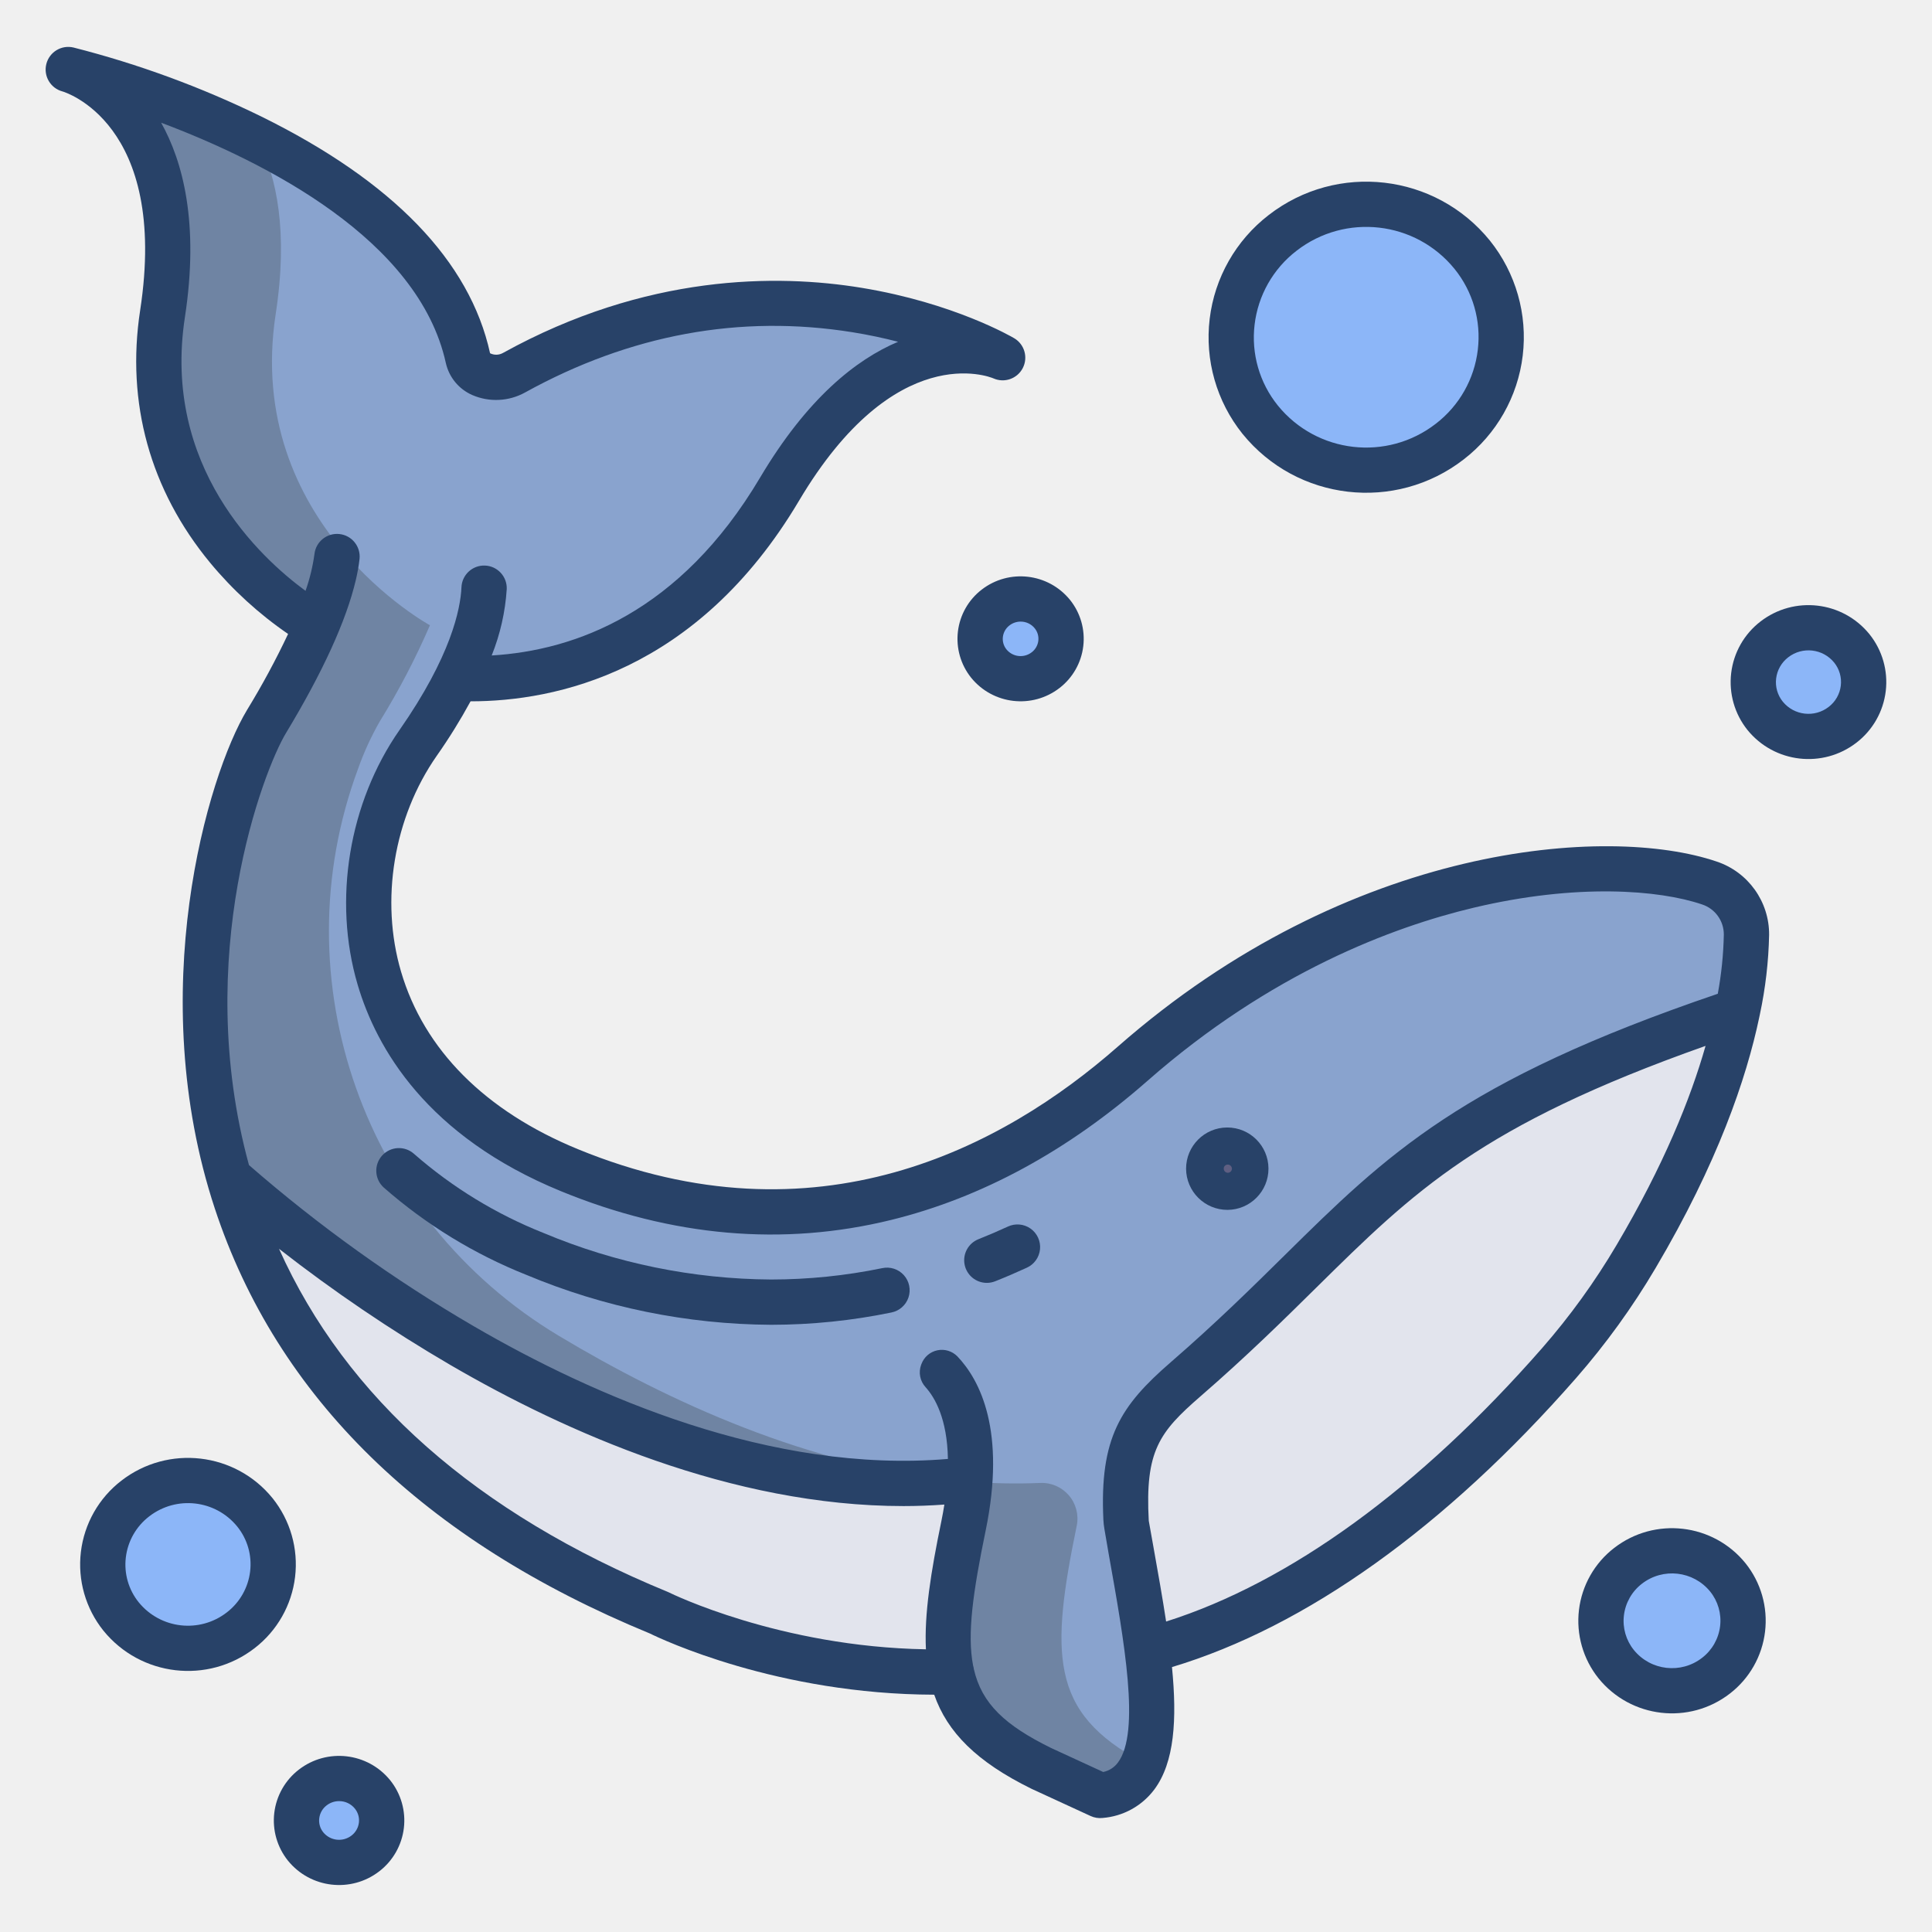
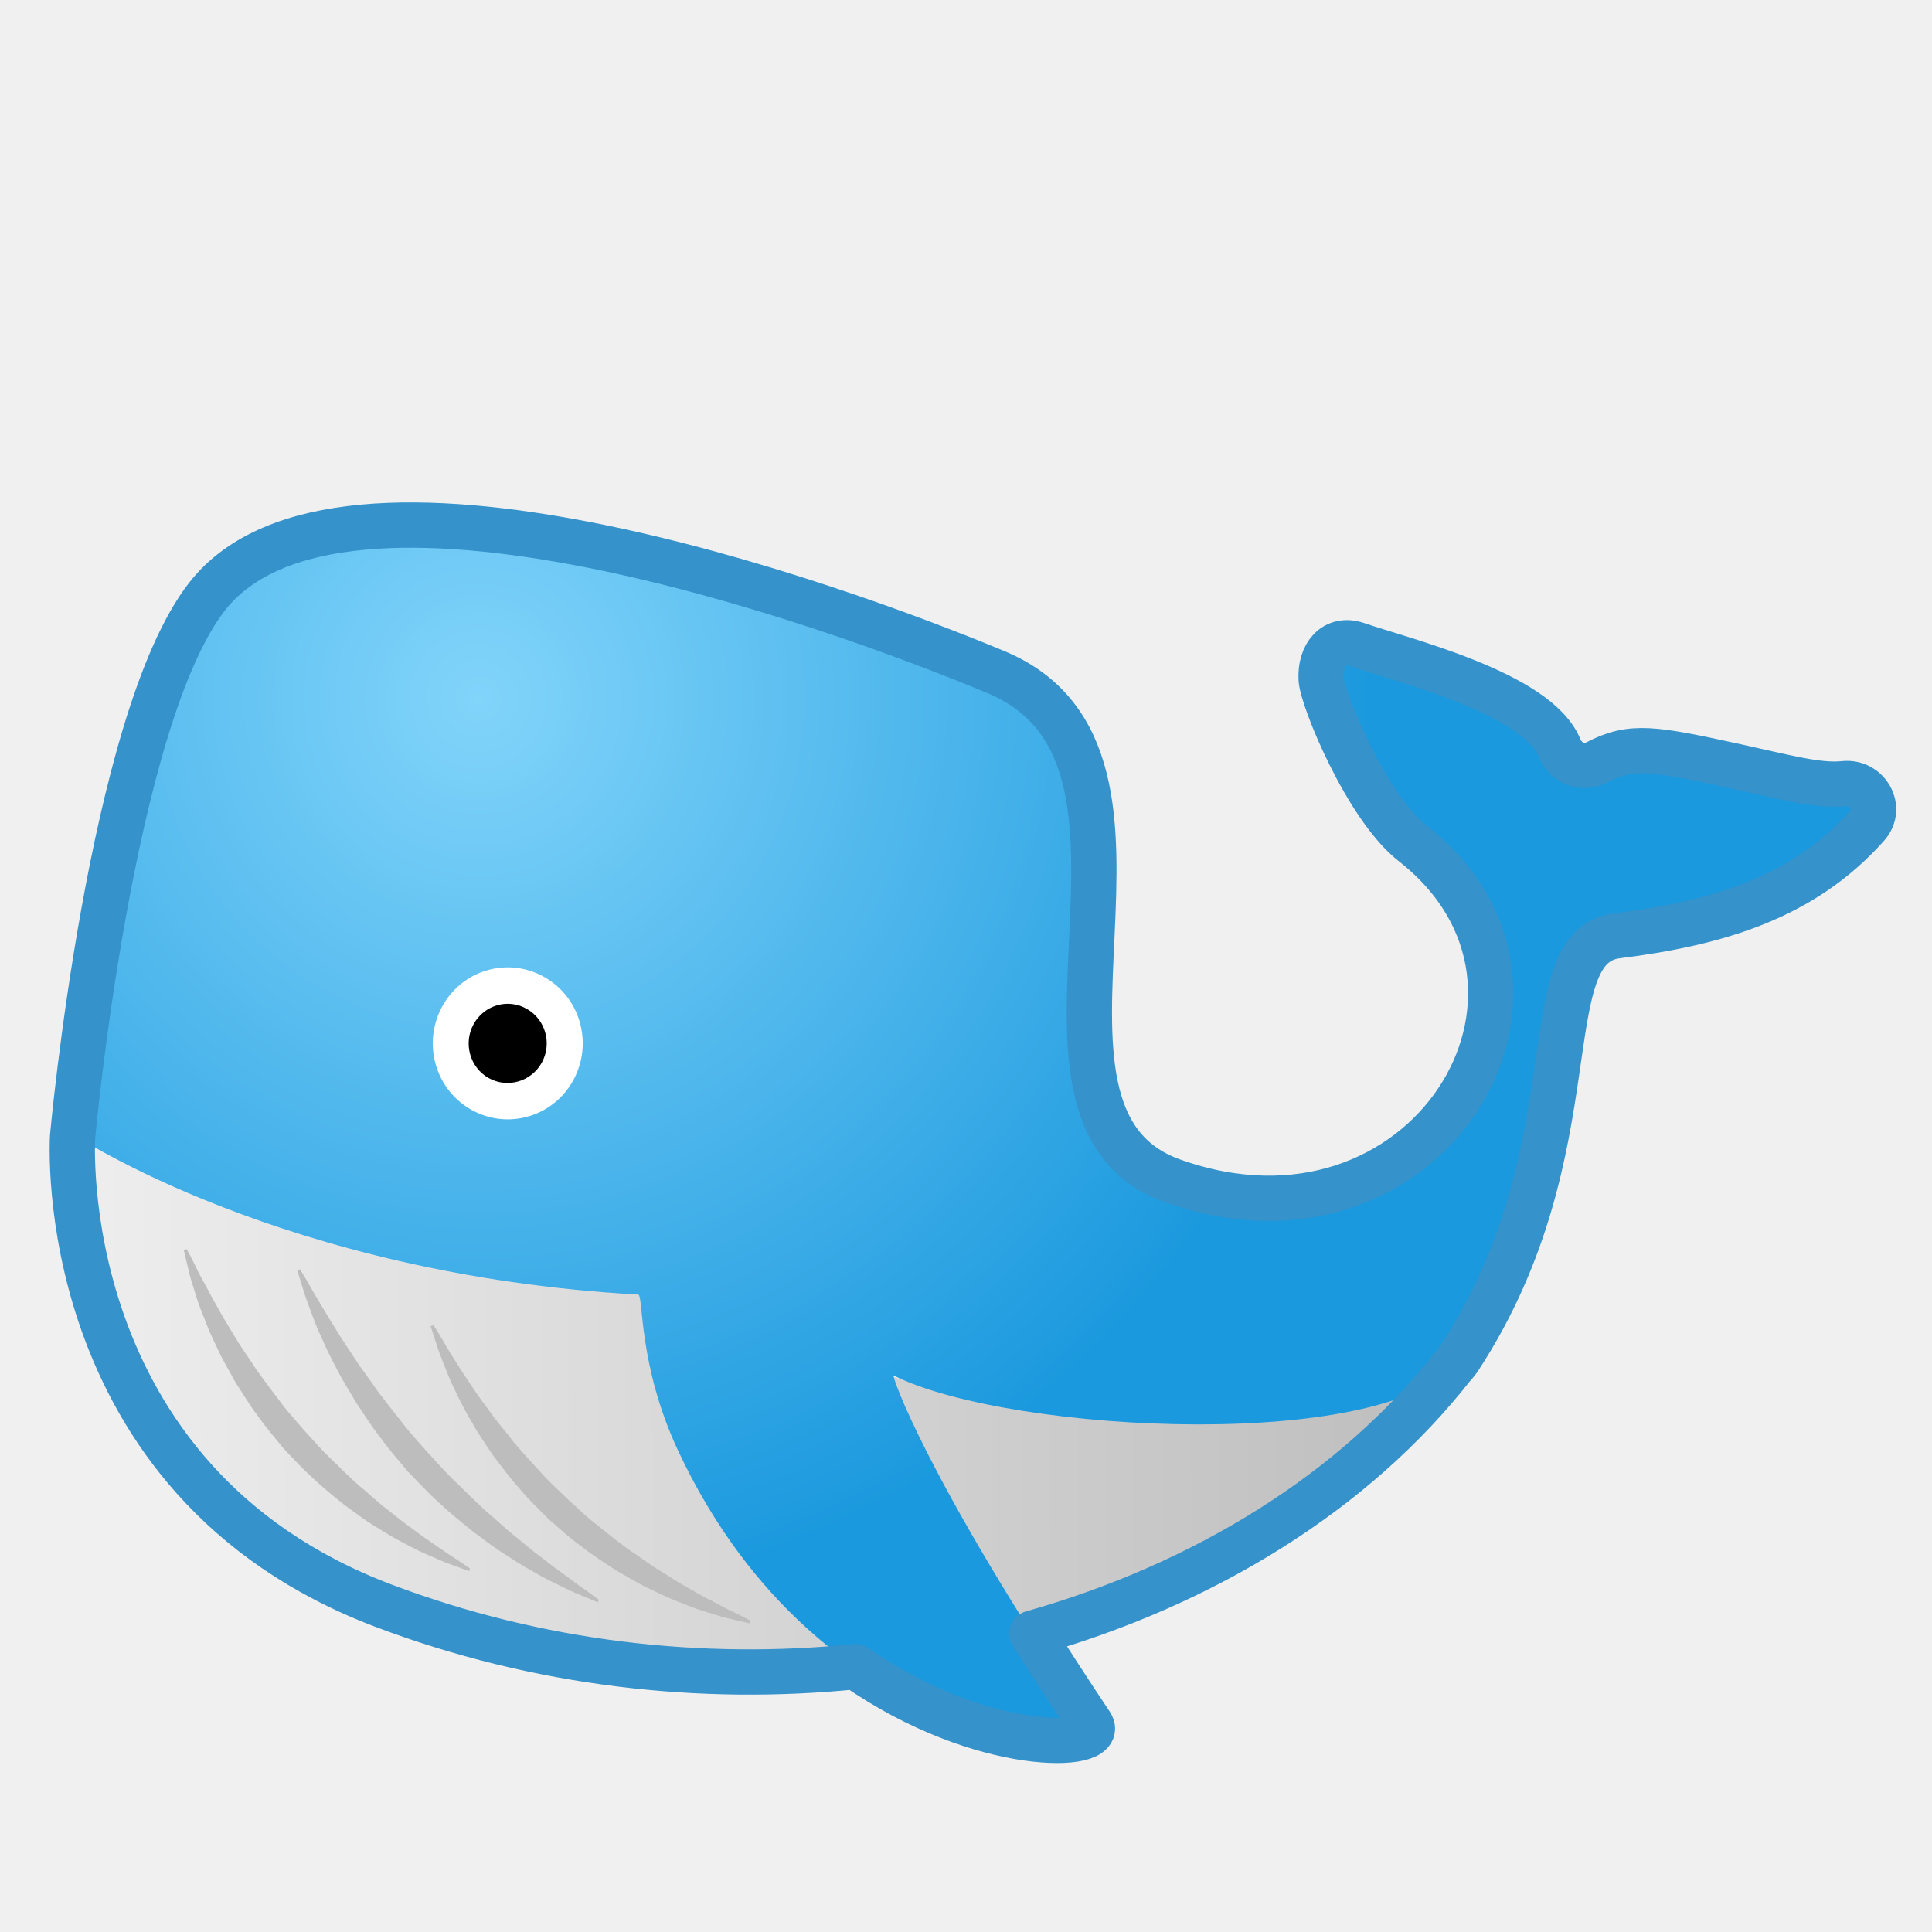
- <svg xmlns="http://www.w3.org/2000/svg" id="Layer_1" height="512" viewBox="0 0 512 512" width="512" data-name="Layer 1">
-   <path d="m460.45 267.93c-91.39 30.51-95.75 53.81-146.24 97.58l-57.16 26.55c-97.28 12-196.37-80.02-196.37-80.02 12.06 42.48 43.7 86.49 114 115.37 0 0 33.21 16.72 77.45 15.66h.01l51.92-5.67c36.33-9.43 74.43-36.58 109.09-76.13a189.049 189.049 0 0 0 20.42-28.25c16.22-27.44 23.63-49.34 26.89-65.09z" fill="#e2e4ed" />
-   <path d="m490.75 171.83a14.263 14.263 0 0 1 -2.43 20.23 14.765 14.765 0 0 1 -20.54-2.36 14.265 14.265 0 0 1 2.43-20.24 14.758 14.758 0 0 1 20.54 2.37z" fill="#8cb6f8" />
-   <path d="m257.05 392.06c-97.28 12-196.37-80.02-196.37-80.02-15.47-54.46 1.24-106.42 9.94-120.82a198.733 198.733 0 0 0 13.32-25.52s-49.41-26.87-40.87-82.54c8.21-53.48-22.4-63.94-24.81-64.68 4.21 1.01 94.06 23.24 105.75 76.43 1.1 5 7.68 6.36 12.21 3.86 69.28-38.29 127.62-5.06 129.47-3.98-1.32-.57-30.93-12.63-59.12 34.87-23.85 40.18-57.46 51.25-85.48 50.13a135.226 135.226 0 0 1 -10.29 17.09c-22.06 31.62-21.05 88.14 40.1 113.23s112.68 3.92 149.23-28.19c60.19-52.87 126.09-57.02 152.85-47.93a14.359 14.359 0 0 1 9.85 13.71 105.4 105.4 0 0 1 -2.37 20.23h-.01c-91.39 30.51-95.75 53.81-146.24 97.58-12.01 10.42-16.94 17.1-15.75 38.14a7.192 7.192 0 0 0 .14.76c2.06 11.7 4.19 22.98 5.46 32.99 2.71 21.29 1.52 36.84-12.52 38.42l-15.57-7.17c-14.56-7.15-21.59-14.63-23.83-25.58-1.97-9.54-.3-21.73 3.19-38.66a88.074 88.074 0 0 0 1.72-12.35z" fill="#89a3ce" />
-   <path d="m457.89 418.02a18.373 18.373 0 0 1 -3.13 26.06 19.031 19.031 0 0 1 -26.45-3.05 18.372 18.372 0 0 1 3.13-26.06 19.022 19.022 0 0 1 26.45 3.05z" fill="#8cb6f8" />
-   <path d="m390.15 67.51a34.9 34.9 0 0 1 -5.94 49.5 36.135 36.135 0 0 1 -50.25-5.79 34.9 34.9 0 0 1 5.95-49.5 36.123 36.123 0 0 1 50.24 5.79z" fill="#8cb6f8" />
-   <path d="m278.89 162.74a10.473 10.473 0 0 1 -1.78 14.85 10.837 10.837 0 0 1 -15.07-1.74 10.475 10.475 0 0 1 1.79-14.85 10.824 10.824 0 0 1 15.06 1.74z" fill="#8cb6f8" />
-   <path d="m98.72 475.54a11.02 11.02 0 0 1 -1.87 15.63 11.4 11.4 0 0 1 -15.86-1.83 11.009 11.009 0 0 1 1.88-15.62 11.392 11.392 0 0 1 15.85 1.82z" fill="#8cb6f8" />
-   <path d="m67.55 400.79a22.039 22.039 0 0 1 -3.75 31.25 22.808 22.808 0 0 1 -31.72-3.66 22.019 22.019 0 0 1 3.76-31.24 22.8 22.8 0 0 1 31.71 3.65z" fill="#8cb6f8" />
-   <path d="m325.31 304.8a4.916 4.916 0 1 1 -4.99 4.91 4.949 4.949 0 0 1 4.99-4.91z" fill="#5f5f82" />
-   <path d="m282.14 443.07c-1.97-9.54-.3-21.73 3.19-38.66l.028-.136a9.452 9.452 0 0 0 -9.737-11.274 157.712 157.712 0 0 1 -18.62-.344 88.68 88.68 0 0 1 -1.671 11.756c-3.49 16.93-5.16 29.12-3.19 38.66 2.24 10.95 9.27 18.43 23.83 25.58l15.57 7.17a13.2 13.2 0 0 0 11.5-8.672c-12.578-6.71-18.816-13.893-20.9-24.08z" fill="#6f84a3" />
-   <path d="m148 353.947c-51.369-30.847-73.937-93.971-53.129-150.159a77.185 77.185 0 0 1 5.749-12.568 198.733 198.733 0 0 0 13.32-25.52s-49.41-26.87-40.87-82.54c3.322-21.64.287-36.234-4.662-45.993a254.569 254.569 0 0 0 -50.148-18.687c2.41.74 33.02 11.2 24.81 64.68-8.54 55.67 40.87 82.54 40.87 82.54a198.733 198.733 0 0 1 -13.32 25.52c-8.7 14.4-25.41 66.36-9.94 120.82 0 0 96.982 90.046 193.248 80.353-39.162-3.71-76.728-20.907-105.928-38.446z" fill="#6f84a3" />
-   <g fill="#284268">
-     <path d="m427.758 410.234a24.372 24.372 0 0 0 -4.13 34.544 25.06 25.06 0 0 0 34.814 4.033 24.368 24.368 0 0 0 4.129-34.542 25.059 25.059 0 0 0 -34.813-4.035zm28.089 20.7a12.434 12.434 0 0 1 -4.773 8.407 13.011 13.011 0 0 1 -18.08-2.066 12.261 12.261 0 0 1 -2.641-9.162 12.436 12.436 0 0 1 4.773-8.408 13.021 13.021 0 0 1 18.08 2.066 12.266 12.266 0 0 1 2.641 9.163z" />
-     <path d="m67.482 436.774a28.03 28.03 0 0 0 4.752-39.733 28.855 28.855 0 0 0 -40.081-4.641 28.03 28.03 0 0 0 -4.753 39.734 28.858 28.858 0 0 0 40.082 4.64zm-30.716-12.142a15.9 15.9 0 0 1 -3.422-11.876 16.1 16.1 0 0 1 6.177-10.885 16.811 16.811 0 0 1 23.347 2.672 15.9 15.9 0 0 1 3.422 11.876 16.1 16.1 0 0 1 -6.177 10.881 16.808 16.808 0 0 1 -23.347-2.668z" />
-     <path d="m79.183 468.98a17.015 17.015 0 0 0 -2.875 24.11 17.438 17.438 0 0 0 24.224 2.812 17.013 17.013 0 0 0 2.876-24.109 17.437 17.437 0 0 0 -24.225-2.813zm15.931 14.026a5.075 5.075 0 0 1 -1.95 3.426 5.4 5.4 0 0 1 -7.491-.844 4.967 4.967 0 0 1 -1.072-3.711 5.073 5.073 0 0 1 1.95-3.426 5.4 5.4 0 0 1 3.322-1.136 5.324 5.324 0 0 1 4.169 1.98 4.966 4.966 0 0 1 1.072 3.711z" />
-     <path d="m260.143 156.268a16.467 16.467 0 0 0 -2.782 23.332 16.871 16.871 0 0 0 23.433 2.722 16.467 16.467 0 0 0 2.782-23.332 16.871 16.871 0 0 0 -23.433-2.722zm15.023 13.532a4.522 4.522 0 0 1 -1.74 3.054 4.822 4.822 0 0 1 -6.7-.752 4.42 4.42 0 0 1 -.955-3.3 4.518 4.518 0 0 1 1.74-3.053 4.824 4.824 0 0 1 2.972-1.018 4.758 4.758 0 0 1 3.727 1.771 4.419 4.419 0 0 1 .956 3.298z" />
-     <path d="m466.524 164.721a20.269 20.269 0 0 0 -3.43 28.726 20.814 20.814 0 0 0 28.906 3.353 20.269 20.269 0 0 0 3.43-28.726 20.811 20.811 0 0 0 -28.906-3.353zm21.309 16.979a8.325 8.325 0 0 1 -3.2 5.629 8.766 8.766 0 0 1 -12.175-1.384 8.2 8.2 0 0 1 -1.766-6.122 8.325 8.325 0 0 1 3.2-5.629 8.769 8.769 0 0 1 12.175 1.383 8.2 8.2 0 0 1 1.766 6.123z" />
-     <path d="m336.225 56.981a40.9 40.9 0 0 0 -6.946 57.992 42.2 42.2 0 0 0 58.612 6.777 40.9 40.9 0 0 0 6.945-57.992 42.194 42.194 0 0 0 -58.611-6.777zm55.412 35.7a28.982 28.982 0 0 1 -11.114 19.6 30.145 30.145 0 0 1 -41.878-4.808 28.658 28.658 0 0 1 -6.166-21.415 28.978 28.978 0 0 1 11.114-19.6 30.154 30.154 0 0 1 41.878 4.808 28.666 28.666 0 0 1 6.166 21.41z" />
-     <path d="m37.14 82.253c-3.758 24.5 2.652 47.622 18.537 66.871a101.077 101.077 0 0 0 20.669 18.881 211.97 211.97 0 0 1 -10.857 20.109c-10.57 17.5-27.4 75.071-8.562 132.155 16.512 50.031 55.294 87.921 115.273 112.614 3.143 1.546 33.894 16.121 75.377 16.228 3.467 9.947 11.258 17.8 25.752 24.922.045.023.091.044.137.066l15.563 7.167a6.027 6.027 0 0 0 3.18.512 18.983 18.983 0 0 0 13.689-7.534c5.362-7.186 6.052-18.568 4.689-32.452 35.527-10.673 72.435-37.033 107.076-76.566a194.625 194.625 0 0 0 21.072-29.157c16.439-27.808 24.074-50.228 27.5-66.528a5.856 5.856 0 0 0 .151-.722 112.039 112.039 0 0 0 2.448-21.048 20.336 20.336 0 0 0 -13.918-19.458c-28.668-9.74-97.116-5.024-158.741 49.1-30.376 26.678-79.842 53.043-142.993 27.142-24.595-10.089-40.814-26.361-46.9-47.058-5.572-18.933-1.952-40.844 9.447-57.183a148.9 148.9 0 0 0 8.973-14.457h.023c22.371 0 60.038-7.69 87.014-53.142 25.468-42.911 50.54-32.86 51.533-32.44a6 6 0 0 0 5.528-10.626c-.643-.38-16.029-9.357-40.44-13.369-22.451-3.69-57.162-3.694-95.036 17.237a3.647 3.647 0 0 1 -3.449.1c-5.375-24.456-25.785-45.57-60.652-62.752a258.171 258.171 0 0 0 -49.744-18.272 6 6 0 0 0 -2.936 11.634c.284.073 28.234 8.237 20.597 58.026zm212.318 320.94c-2.777 13.455-4.535 24.51-4.078 33.89-38.806-.656-67.708-14.879-68.007-15.028-.136-.069-.275-.132-.416-.191-50.693-20.83-85.264-51.378-103.017-90.922a409.105 409.105 0 0 0 45.429 30.8c30.426 17.715 74.479 37.383 120.071 37.383 3.6 0 7.212-.139 10.827-.4-.228 1.436-.488 2.914-.809 4.468zm178.942-73.231a182.541 182.541 0 0 1 -19.767 27.355c-32.53 37.124-66.82 62.023-99.6 72.407-.961-6.328-2.154-13.01-3.389-19.926l-1.21-6.777c-1.008-18.485 2.763-23.487 13.7-32.973 12.335-10.695 22.07-20.3 30.659-28.778 25.979-25.638 43.615-43.034 103.2-64.1-3.975 13.966-11.083 31.635-23.593 52.792zm-310.25-233.768a12.189 12.189 0 0 0 7.016 8.5 15.88 15.88 0 0 0 13.958-.67c27.822-15.376 57.02-20.754 86.78-15.981 4.349.7 8.4 1.573 12.09 2.531-11.142 4.711-24.095 14.982-36.582 36.023-21.176 35.68-48.946 45.785-71.109 47.112a56.919 56.919 0 0 0 3.988-17.6 6 6 0 0 0 -12-.46c-.261 5.767-2.763 18.244-16.412 37.808-13.432 19.254-17.692 45.094-11.117 67.437 4.989 16.954 18.384 40.219 53.861 54.771 29.486 12.1 58.942 14.662 87.552 7.628 23.915-5.879 46.765-18.279 67.915-36.855 32.664-28.69 65.011-40.781 86.393-45.872 27.387-6.521 49.245-4.734 60.568-.885a8.363 8.363 0 0 1 5.78 7.959 96.411 96.411 0 0 1 -1.6 15.718c-67.965 23.1-87.7 42.578-114.861 69.377-8.46 8.348-18.049 17.81-30.092 28.252-13.361 11.586-18.888 20.07-17.871 41.778a19.954 19.954 0 0 0 .269 2.415l1.157 6.734c4.14 23.18 8.42 47.15 2.443 55.159a6.474 6.474 0 0 1 -3.916 2.523l-13.808-6.36c-12.2-6-18.374-11.743-20.466-20.884a5.952 5.952 0 0 0 -.209-.984c-1.6-8.3-.05-19.359 3.331-35.743 5.446-26.38-1.47-39.861-7.5-46.177a5.762 5.762 0 0 0 -9.509 2.011c-.028.075-.057.149-.085.222a5.785 5.785 0 0 0 1.172 5.935c2.442 2.706 5.737 8.323 5.921 19.017-46.845 3.951-93.89-16.706-125.581-35.127a388.317 388.317 0 0 1 -59.645-42.748c-15.136-55.334 3.918-104.739 9.774-114.434 9.765-16.168 16-29.821 18.532-40.581a48.16 48.16 0 0 0 1-5.646 6.009 6.009 0 0 0 -11.947-1.3 49.4 49.4 0 0 1 -2.372 9.785c-12.035-8.839-38.046-32.882-31.968-72.509 3.831-24.974-.556-41.28-6.292-51.552 27.602 10.389 68.25 30.95 75.442 63.673z" />
-     <path d="m325.313 320.63a10.917 10.917 0 1 0 -10.989-10.917 10.966 10.966 0 0 0 10.989 10.917zm0-12a1.086 1.086 0 1 1 -1.011 1.083 1.05 1.05 0 0 1 1.011-1.083z" />
-     <path d="m139.516 337.864a170.344 170.344 0 0 0 64.82 13.22 158.178 158.178 0 0 0 31.883-3.259 6 6 0 1 0 -2.424-11.752 146.137 146.137 0 0 1 -29.459 3.011 158.434 158.434 0 0 1 -60.266-12.321 118.586 118.586 0 0 1 -34.375-21 6 6 0 0 0 -8.01 8.935 130.468 130.468 0 0 0 37.831 23.166z" />
-     <path d="m261.525 339.976a5.974 5.974 0 0 0 2.217-.428c2.789-1.109 5.6-2.318 8.366-3.589a6 6 0 1 0 -5.018-10.9c-2.571 1.183-5.191 2.307-7.785 3.34a6 6 0 0 0 2.22 11.577z" />
+ <svg xmlns="http://www.w3.org/2000/svg" xmlns:xlink="http://www.w3.org/1999/xlink" width="128" height="128" style="enable-background:new 0 0 128 128;">
+   <g id="Layer_1">
+     <linearGradient id="SVGID_1_" gradientTransform="matrix(1 -2.163687e-03 2.163687e-03 1 -1.0832 -0.0116)" gradientUnits="userSpaceOnUse" x1="5.731" x2="97.602" y1="93.106" y2="93.106">
+       <stop offset="0" style="stop-color:#EEEEEE" />
+       <stop offset="1" style="stop-color:#BDBDBD" />
+     </linearGradient>
+     <path d="M52.08,87.75c-2.63-1.77-6.18-3.49-9.76-2.71c-9.89,2.14-37.49-9.76-37.49-9.76 s-1.48,22.75,20.62,31.1c26.94,10.19,57.51,1.81,71.26-16.42C96.92,89.7,68.96,99.14,52.08,87.75z" style="fill:url(#SVGID_1_);" />
+     <radialGradient id="SVGID_3_" cx="31.966" cy="46.364" gradientTransform="matrix(0.9896 -2.170425e-03 2.141256e-03 1.0031 -0.0325 -0.1402)" gradientUnits="userSpaceOnUse" r="59.796">
+       <stop offset="0" style="stop-color:#81D4FA" />
+       <stop offset="1" style="stop-color:#1B99DE" />
+     </radialGradient>
+     <path d="M115.04,50.78c-5.5-1.2-6.93-1.47-9.24-0.27c-0.96,0.5-2.07,0.04-2.48-0.96 c-1.48-3.64-10.35-5.79-13.39-6.84c-1.53-0.53-2.49,0.68-2.4,2.29c0.07,1.3,2.99,8.46,6.06,10.87 c12.33,9.64,0.86,28.36-15.91,22.36c-12.33-4.41,2-27.97-11.67-33.69c-11.08-4.63-43.54-16.22-52.29-5.02 c-6.4,8.2-8.86,35.64-8.86,35.64s13.91,9.3,37.42,10.61c0.37,0.02-0.04,4.62,2.66,10.37c9.52,20.29,28.98,20.58,27.33,18.11 c-11.08-16.59-13.21-23.2-13.07-23.12c7.78,3.89,33.38,5.14,37.49-1.16c9.03-13.85,4.64-27.23,10.43-27.96 c6.59-0.83,12.28-2.48,16.56-7.28c1.05-1.18,0.02-2.98-1.54-2.81C120.44,52.1,118.31,51.49,115.04,50.78z" style="fill:url(#SVGID_3_);" />
+     <g>
+       <path d="M38.46,67.91c0.66,2.7-0.96,5.43-3.62,6.1c-2.66,0.67-5.36-0.97-6.02-3.67 c-0.66-2.7,0.96-5.43,3.62-6.1C35.1,63.57,37.8,65.21,38.46,67.91z" style="fill:#FFFFFF;" />
+       <path d="M34.9,66.84c1.25,0.71,1.69,2.31,0.99,3.57c-0.7,1.26-2.28,1.71-3.52,1.01s-1.69-2.31-0.99-3.57 C32.08,66.58,33.66,66.13,34.9,66.84z" />
+     </g>
+     <path d="M12.37,82.76c0,0,0.24,0.42,0.6,1.16c0.17,0.38,0.42,0.82,0.68,1.3c0.25,0.49,0.55,1.03,0.89,1.62 c0.32,0.59,0.72,1.21,1.11,1.87c0.38,0.66,0.89,1.3,1.31,2c0.49,0.67,0.99,1.36,1.52,2.04c0.5,0.7,1.1,1.35,1.67,2.01 c0.59,0.64,1.16,1.32,1.79,1.9c0.61,0.61,1.22,1.2,1.84,1.76c0.64,0.51,1.22,1.09,1.83,1.55c0.61,0.46,1.16,0.94,1.72,1.32 c0.54,0.41,1.05,0.77,1.52,1.08c0.46,0.31,0.86,0.61,1.21,0.82c0.68,0.44,1.08,0.73,1.08,0.73l-0.06,0.17c0,0-0.44-0.16-1.2-0.44 c-0.39-0.13-0.84-0.33-1.36-0.56c-0.52-0.22-1.1-0.49-1.71-0.83c-0.63-0.31-1.27-0.71-1.95-1.13c-0.68-0.41-1.36-0.93-2.06-1.44 c-0.68-0.55-1.39-1.11-2.05-1.75c-0.69-0.6-1.31-1.3-1.96-1.97c-0.59-0.72-1.2-1.43-1.72-2.18c-0.56-0.73-1.01-1.51-1.49-2.24 c-0.41-0.77-0.86-1.49-1.18-2.22c-0.35-0.72-0.66-1.41-0.9-2.07c-0.27-0.64-0.47-1.25-0.63-1.8c-0.18-0.54-0.32-1.01-0.4-1.41 c-0.19-0.79-0.3-1.24-0.3-1.24L12.37,82.76z" style="fill:#BDBDBD;" />
+     <path d="M19.88,84.1c0,0,0.27,0.42,0.69,1.16c0.2,0.38,0.48,0.82,0.77,1.31c0.29,0.5,0.62,1.04,1,1.64 c0.36,0.6,0.8,1.23,1.23,1.89c0.42,0.67,0.96,1.32,1.43,2.04c0.52,0.69,1.07,1.39,1.63,2.09c0.54,0.72,1.17,1.38,1.77,2.07 c0.62,0.67,1.22,1.36,1.88,1.97c0.64,0.64,1.27,1.25,1.91,1.84c0.66,0.54,1.26,1.14,1.88,1.63c0.62,0.49,1.19,1,1.76,1.41 c0.55,0.43,1.07,0.83,1.54,1.16c0.47,0.34,0.87,0.66,1.22,0.89c0.69,0.49,1.09,0.79,1.09,0.79l-0.07,0.17c0,0-0.44-0.19-1.22-0.51 c-0.39-0.15-0.85-0.37-1.38-0.64c-0.53-0.25-1.12-0.55-1.74-0.92c-0.64-0.34-1.29-0.77-1.98-1.22c-0.7-0.44-1.38-0.98-2.11-1.52 c-0.69-0.58-1.43-1.15-2.11-1.81c-0.71-0.63-1.36-1.34-2.03-2.03c-0.62-0.74-1.26-1.46-1.81-2.23c-0.59-0.74-1.08-1.54-1.59-2.28 c-0.45-0.78-0.93-1.51-1.3-2.25c-0.39-0.73-0.74-1.43-1.02-2.09c-0.31-0.65-0.54-1.27-0.74-1.82c-0.21-0.55-0.39-1.03-0.5-1.43 c-0.25-0.8-0.39-1.26-0.39-1.26L19.88,84.1z" style="fill:#BDBDBD;" />
+     <path d="M28.72,87.8c0,0,0.27,0.41,0.7,1.14c0.2,0.38,0.48,0.8,0.78,1.28c0.29,0.48,0.64,1.01,1.03,1.58 c0.37,0.58,0.82,1.17,1.28,1.8c0.44,0.64,1.01,1.24,1.5,1.92c0.55,0.64,1.13,1.29,1.73,1.93c0.58,0.67,1.24,1.26,1.88,1.88 c0.66,0.6,1.3,1.23,2,1.75c0.68,0.56,1.36,1.09,2.04,1.59c0.71,0.45,1.35,0.97,2.02,1.37c0.67,0.4,1.28,0.82,1.89,1.15 c0.6,0.35,1.15,0.66,1.66,0.91c0.5,0.26,0.94,0.52,1.32,0.68c0.75,0.36,1.18,0.6,1.18,0.6l-0.04,0.18c0,0-0.46-0.11-1.27-0.3 c-0.41-0.08-0.89-0.23-1.44-0.41c-0.56-0.16-1.17-0.37-1.83-0.65c-0.67-0.24-1.37-0.58-2.1-0.93c-0.74-0.34-1.47-0.8-2.25-1.24 c-0.74-0.49-1.53-0.98-2.26-1.56c-0.76-0.54-1.46-1.19-2.18-1.81c-0.67-0.68-1.36-1.33-1.95-2.05c-0.64-0.69-1.17-1.44-1.71-2.14 c-0.49-0.74-1-1.44-1.39-2.16c-0.41-0.7-0.79-1.38-1.08-2.03c-0.33-0.63-0.57-1.24-0.78-1.78c-0.22-0.54-0.4-1.01-0.52-1.4 c-0.25-0.79-0.4-1.24-0.4-1.24L28.72,87.8z" style="fill:#BDBDBD;" />
+     <path d=" M122.17,51.92c-1.73,0.18-3.86-0.43-7.13-1.14c-5.5-1.2-6.93-1.47-9.24-0.27c-0.96,0.5-2.07,0.04-2.48-0.96 c-1.48-3.64-10.35-5.79-13.39-6.84c-1.53-0.53-2.49,0.68-2.4,2.29c0.07,1.3,2.99,8.46,6.06,10.87 c12.33,9.64,0.86,28.36-15.91,22.36c-12.33-4.41,2-27.97-11.67-33.69c-11.08-4.63-43.54-16.22-52.29-5.02 c-6.4,8.2-8.91,35.77-8.91,35.77s-1.48,22.75,20.62,31.1c10.27,3.88,21.06,5.06,31.25,4.03c8.45,5.88,16.69,5.47,15.6,3.82 c-1.46-2.18-2.75-4.19-3.92-6.03c11.46-3.24,21.4-9.41,27.87-17.66c0.18-0.19,0.34-0.39,0.47-0.59 c9.03-13.85,4.64-27.23,10.43-27.96c6.59-0.83,12.28-2.48,16.56-7.28C124.76,53.55,123.73,51.75,122.17,51.92z" style="fill:none;stroke:#3592CA;stroke-width:3;stroke-linecap:round;stroke-linejoin:round;stroke-miterlimit:10;" />
+   </g>
+   <g id="Layer_2" style="display:none;">
+     <g style="display:inline;">
+       <g style="opacity:0.6;">
+         <circle cx="64" cy="64" r="28" style="opacity:0.61;fill:none;stroke:#000000;stroke-width:0.263;stroke-miterlimit:10;" />
+         <line style="opacity:0.61;fill:none;stroke:#000000;stroke-width:0.25;stroke-miterlimit:10;" x1="84" x2="84" y1="0" y2="128" />
+         <line style="opacity:0.61;fill:none;stroke:#000000;stroke-width:0.25;stroke-miterlimit:10;" x1="44" x2="44" y1="0" y2="128" />
+         <line style="opacity:0.61;fill:none;stroke:#000000;stroke-width:0.25;stroke-miterlimit:10;" x1="64" x2="64" y1="0" y2="128" />
+         <line style="opacity:0.61;fill:none;stroke:#000000;stroke-width:0.25;stroke-miterlimit:10;" x1="128" x2="0" y1="64" y2="64" />
+         <line style="opacity:0.61;fill:none;stroke:#000000;stroke-width:0.25;stroke-miterlimit:10;" x1="128" x2="0" y1="44" y2="44" />
+         <line style="opacity:0.61;fill:none;stroke:#000000;stroke-width:0.25;stroke-miterlimit:10;" x1="128" x2="0" y1="83.75" y2="83.75" />
+         <line style="opacity:0.61;fill:none;stroke:#000000;stroke-width:0.25;stroke-miterlimit:10;" x1="128" x2="0" y1="128" y2="0" />
+         <line style="opacity:0.61;fill:none;stroke:#000000;stroke-width:0.25;stroke-miterlimit:10;" x1="0" x2="128" y1="128" y2="0" />
+         <g style="opacity:0.61;">
+           <path d="M64,4.26c32.94,0,59.74,26.8,59.74,59.74S96.94,123.74,64,123.74S4.26,96.94,4.26,64S31.06,4.26,64,4.26 M64,4 C30.86,4,4,30.86,4,64s26.86,60,60,60s60-26.86,60-60S97.14,4,64,4L64,4z" />
+         </g>
+         <path d="M107.97,115.97H20.03 c-4.42,0-8.03-3.61-8.03-8.03V20.03c0-4.42,3.61-8.03,8.03-8.03h87.94c4.42,0,8.03,3.61,8.03,8.03v87.91 C116,112.36,112.39,115.97,107.97,115.97z" style="opacity:0.61;fill:none;stroke:#000000;stroke-width:0.258;stroke-miterlimit:10;" />
+         <path d="M100,124H28c-4.4,0-8-3.6-8-8 V12c0-4.4,3.6-8,8-8h72c4.4,0,8,3.6,8,8v104C108,120.4,104.4,124,100,124z" style="opacity:0.61;fill:none;stroke:#000000;stroke-width:0.263;stroke-miterlimit:10;" />
+         <path d="M113.77,108H14.23 C8.6,108,4,103.4,4,97.77V30.28c0-5.63,4.6-10.23,10.23-10.23h99.54c5.63,0,10.23,4.6,10.23,10.23v67.48 C124,103.4,119.4,108,113.77,108z" style="opacity:0.61;fill:none;stroke:#000000;stroke-width:0.263;stroke-miterlimit:10;" />
+       </g>
+       <g>
+         <g style="opacity:0.2;">
+           <defs>
+             <rect id="SVGID_2_" height="128" style="opacity:0.2;" width="128" x="0" y="0" />
+           </defs>
+           <clipPath id="SVGID_4_">
+             <use style="overflow:visible;" xlink:href="#SVGID_2_" />
+           </clipPath>
+           <g style="clip-path:url(#SVGID_4_);">
+             <g>
+               <line style="fill:none;stroke:#000000;stroke-width:0.25;stroke-miterlimit:10;" x1="-28" x2="-28" y1="160" y2="-32" />
+               <line style="fill:none;stroke:#000000;stroke-width:0.25;stroke-miterlimit:10;" x1="-24" x2="-24" y1="160" y2="-32" />
+               <line style="fill:none;stroke:#000000;stroke-width:0.25;stroke-miterlimit:10;" x1="-20" x2="-20" y1="160" y2="-32" />
+               <line style="fill:none;stroke:#000000;stroke-width:0.25;stroke-miterlimit:10;" x1="-16" x2="-16" y1="160" y2="-32" />
+               <line style="fill:none;stroke:#000000;stroke-width:0.25;stroke-miterlimit:10;" x1="-12" x2="-12" y1="160" y2="-32" />
+               <line style="fill:none;stroke:#000000;stroke-width:0.25;stroke-miterlimit:10;" x1="-8" x2="-8" y1="160" y2="-32" />
+               <line style="fill:none;stroke:#000000;stroke-width:0.25;stroke-miterlimit:10;" x1="-4" x2="-4" y1="160" y2="-32" />
+               <line style="fill:none;stroke:#000000;stroke-width:0.25;stroke-miterlimit:10;" x1="0" x2="0" y1="160" y2="-32" />
+               <line style="fill:none;stroke:#000000;stroke-width:0.25;stroke-miterlimit:10;" x1="4" x2="4" y1="160" y2="-32" />
+               <line style="fill:none;stroke:#000000;stroke-width:0.25;stroke-miterlimit:10;" x1="8" x2="8" y1="160" y2="-32" />
+               <line style="fill:none;stroke:#000000;stroke-width:0.25;stroke-miterlimit:10;" x1="12" x2="12" y1="160" y2="-32" />
+               <line style="fill:none;stroke:#000000;stroke-width:0.25;stroke-miterlimit:10;" x1="16" x2="16" y1="160" y2="-32" />
+               <line style="fill:none;stroke:#000000;stroke-width:0.25;stroke-miterlimit:10;" x1="20" x2="20" y1="160" y2="-32" />
+               <line style="fill:none;stroke:#000000;stroke-width:0.25;stroke-miterlimit:10;" x1="24" x2="24" y1="160" y2="-32" />
+               <line style="fill:none;stroke:#000000;stroke-width:0.25;stroke-miterlimit:10;" x1="28" x2="28" y1="160" y2="-32" />
+               <line style="fill:none;stroke:#000000;stroke-width:0.25;stroke-miterlimit:10;" x1="32" x2="32" y1="160" y2="-32" />
+               <line style="fill:none;stroke:#000000;stroke-width:0.25;stroke-miterlimit:10;" x1="36" x2="36" y1="160" y2="-32" />
+               <line style="fill:none;stroke:#000000;stroke-width:0.25;stroke-miterlimit:10;" x1="40" x2="40" y1="160" y2="-32" />
+               <line style="fill:none;stroke:#000000;stroke-width:0.25;stroke-miterlimit:10;" x1="44" x2="44" y1="160" y2="-32" />
+               <line style="fill:none;stroke:#000000;stroke-width:0.25;stroke-miterlimit:10;" x1="48" x2="48" y1="160" y2="-32" />
+               <line style="fill:none;stroke:#000000;stroke-width:0.25;stroke-miterlimit:10;" x1="52" x2="52" y1="160" y2="-32" />
+               <line style="fill:none;stroke:#000000;stroke-width:0.25;stroke-miterlimit:10;" x1="56" x2="56" y1="160" y2="-32" />
+               <line style="fill:none;stroke:#000000;stroke-width:0.25;stroke-miterlimit:10;" x1="60" x2="60" y1="160" y2="-32" />
+               <line style="fill:none;stroke:#000000;stroke-width:0.25;stroke-miterlimit:10;" x1="64" x2="64" y1="160" y2="-32" />
+               <line style="fill:none;stroke:#000000;stroke-width:0.25;stroke-miterlimit:10;" x1="68" x2="68" y1="160" y2="-32" />
+               <line style="fill:none;stroke:#000000;stroke-width:0.25;stroke-miterlimit:10;" x1="72" x2="72" y1="160" y2="-32" />
+               <line style="fill:none;stroke:#000000;stroke-width:0.25;stroke-miterlimit:10;" x1="76" x2="76" y1="160" y2="-32" />
+               <line style="fill:none;stroke:#000000;stroke-width:0.25;stroke-miterlimit:10;" x1="80" x2="80" y1="160" y2="-32" />
+               <line style="fill:none;stroke:#000000;stroke-width:0.25;stroke-miterlimit:10;" x1="84" x2="84" y1="160" y2="-32" />
+               <line style="fill:none;stroke:#000000;stroke-width:0.25;stroke-miterlimit:10;" x1="88" x2="88" y1="160" y2="-32" />
+               <line style="fill:none;stroke:#000000;stroke-width:0.25;stroke-miterlimit:10;" x1="92" x2="92" y1="160" y2="-32" />
+               <line style="fill:none;stroke:#000000;stroke-width:0.25;stroke-miterlimit:10;" x1="96" x2="96" y1="160" y2="-32" />
+               <line style="fill:none;stroke:#000000;stroke-width:0.25;stroke-miterlimit:10;" x1="100" x2="100" y1="160" y2="-32" />
+               <line style="fill:none;stroke:#000000;stroke-width:0.25;stroke-miterlimit:10;" x1="104" x2="104" y1="160" y2="-32" />
+               <line style="fill:none;stroke:#000000;stroke-width:0.25;stroke-miterlimit:10;" x1="108" x2="108" y1="160" y2="-32" />
+               <line style="fill:none;stroke:#000000;stroke-width:0.25;stroke-miterlimit:10;" x1="112" x2="112" y1="160" y2="-32" />
+               <line style="fill:none;stroke:#000000;stroke-width:0.25;stroke-miterlimit:10;" x1="116" x2="116" y1="160" y2="-32" />
+               <line style="fill:none;stroke:#000000;stroke-width:0.25;stroke-miterlimit:10;" x1="120" x2="120" y1="160" y2="-32" />
+               <line style="fill:none;stroke:#000000;stroke-width:0.25;stroke-miterlimit:10;" x1="124" x2="124" y1="160" y2="-32" />
+               <line style="fill:none;stroke:#000000;stroke-width:0.25;stroke-miterlimit:10;" x1="128" x2="128" y1="160" y2="-32" />
+               <line style="fill:none;stroke:#000000;stroke-width:0.25;stroke-miterlimit:10;" x1="132" x2="132" y1="160" y2="-32" />
+               <line style="fill:none;stroke:#000000;stroke-width:0.25;stroke-miterlimit:10;" x1="136" x2="136" y1="160" y2="-32" />
+               <line style="fill:none;stroke:#000000;stroke-width:0.25;stroke-miterlimit:10;" x1="137" x2="137" y1="166.05" y2="-25.95" />
+               <line style="fill:none;stroke:#000000;stroke-width:0.25;stroke-miterlimit:10;" x1="144" x2="144" y1="160" y2="-32" />
+               <line style="fill:none;stroke:#000000;stroke-width:0.25;stroke-miterlimit:10;" x1="148" x2="148" y1="160" y2="-32" />
+               <line style="fill:none;stroke:#000000;stroke-width:0.25;stroke-miterlimit:10;" x1="152" x2="152" y1="160" y2="-32" />
+               <line style="fill:none;stroke:#000000;stroke-width:0.25;stroke-miterlimit:10;" x1="156" x2="156" y1="160" y2="-32" />
+             </g>
+             <g>
+               <line style="fill:none;stroke:#000000;stroke-width:0.25;stroke-miterlimit:10;" x1="-32" x2="160" y1="-28" y2="-28" />
+               <line style="fill:none;stroke:#000000;stroke-width:0.25;stroke-miterlimit:10;" x1="-32" x2="160" y1="-24" y2="-24" />
+               <line style="fill:none;stroke:#000000;stroke-width:0.25;stroke-miterlimit:10;" x1="-32" x2="160" y1="-20" y2="-20" />
+               <line style="fill:none;stroke:#000000;stroke-width:0.25;stroke-miterlimit:10;" x1="-32" x2="160" y1="-16" y2="-16" />
+               <line style="fill:none;stroke:#000000;stroke-width:0.25;stroke-miterlimit:10;" x1="-32" x2="160" y1="-12" y2="-12" />
+               <line style="fill:none;stroke:#000000;stroke-width:0.25;stroke-miterlimit:10;" x1="-32" x2="160" y1="-8" y2="-8" />
+               <line style="fill:none;stroke:#000000;stroke-width:0.25;stroke-miterlimit:10;" x1="-32" x2="160" y1="-4" y2="-4" />
+               <line style="fill:none;stroke:#000000;stroke-width:0.25;stroke-miterlimit:10;" x1="-32" x2="160" y1="0" y2="0" />
+               <line style="fill:none;stroke:#000000;stroke-width:0.25;stroke-miterlimit:10;" x1="-32" x2="160" y1="4" y2="4" />
+               <line style="fill:none;stroke:#000000;stroke-width:0.25;stroke-miterlimit:10;" x1="-32" x2="160" y1="8" y2="8" />
+               <line style="fill:none;stroke:#000000;stroke-width:0.25;stroke-miterlimit:10;" x1="-32" x2="160" y1="12" y2="12" />
+               <line style="fill:none;stroke:#000000;stroke-width:0.25;stroke-miterlimit:10;" x1="-32" x2="160" y1="16" y2="16" />
+               <line style="fill:none;stroke:#000000;stroke-width:0.25;stroke-miterlimit:10;" x1="-32" x2="160" y1="20" y2="20" />
+               <line style="fill:none;stroke:#000000;stroke-width:0.25;stroke-miterlimit:10;" x1="-32" x2="160" y1="24" y2="24" />
+               <line style="fill:none;stroke:#000000;stroke-width:0.25;stroke-miterlimit:10;" x1="-32" x2="160" y1="28" y2="28" />
+               <line style="fill:none;stroke:#000000;stroke-width:0.25;stroke-miterlimit:10;" x1="-32" x2="160" y1="32" y2="32" />
+               <line style="fill:none;stroke:#000000;stroke-width:0.25;stroke-miterlimit:10;" x1="-32" x2="160" y1="36" y2="36" />
+               <line style="fill:none;stroke:#000000;stroke-width:0.25;stroke-miterlimit:10;" x1="-32" x2="160" y1="40" y2="40" />
+               <line style="fill:none;stroke:#000000;stroke-width:0.25;stroke-miterlimit:10;" x1="-32" x2="160" y1="44" y2="44" />
+               <line style="fill:none;stroke:#000000;stroke-width:0.25;stroke-miterlimit:10;" x1="-32" x2="160" y1="48" y2="48" />
+               <line style="fill:none;stroke:#000000;stroke-width:0.25;stroke-miterlimit:10;" x1="-32" x2="160" y1="52" y2="52" />
+               <line style="fill:none;stroke:#000000;stroke-width:0.25;stroke-miterlimit:10;" x1="-32" x2="160" y1="56" y2="56" />
+               <line style="fill:none;stroke:#000000;stroke-width:0.25;stroke-miterlimit:10;" x1="-32" x2="160" y1="60" y2="60" />
+               <line style="fill:none;stroke:#000000;stroke-width:0.25;stroke-miterlimit:10;" x1="-32" x2="160" y1="64" y2="64" />
+               <line style="fill:none;stroke:#000000;stroke-width:0.25;stroke-miterlimit:10;" x1="-32" x2="160" y1="68" y2="68" />
+               <line style="fill:none;stroke:#000000;stroke-width:0.25;stroke-miterlimit:10;" x1="-32" x2="160" y1="72" y2="72" />
+               <line style="fill:none;stroke:#000000;stroke-width:0.25;stroke-miterlimit:10;" x1="-32" x2="160" y1="76" y2="76" />
+               <line style="fill:none;stroke:#000000;stroke-width:0.25;stroke-miterlimit:10;" x1="-32" x2="160" y1="80" y2="80" />
+               <line style="fill:none;stroke:#000000;stroke-width:0.25;stroke-miterlimit:10;" x1="-32" x2="160" y1="84" y2="84" />
+               <line style="fill:none;stroke:#000000;stroke-width:0.25;stroke-miterlimit:10;" x1="-32" x2="160" y1="88" y2="88" />
+               <line style="fill:none;stroke:#000000;stroke-width:0.25;stroke-miterlimit:10;" x1="-32" x2="160" y1="92" y2="92" />
+               <line style="fill:none;stroke:#000000;stroke-width:0.25;stroke-miterlimit:10;" x1="-32" x2="160" y1="96" y2="96" />
+               <line style="fill:none;stroke:#000000;stroke-width:0.25;stroke-miterlimit:10;" x1="-32" x2="160" y1="100" y2="100" />
+               <line style="fill:none;stroke:#000000;stroke-width:0.25;stroke-miterlimit:10;" x1="-32" x2="160" y1="104" y2="104" />
+               <line style="fill:none;stroke:#000000;stroke-width:0.25;stroke-miterlimit:10;" x1="-32" x2="160" y1="108" y2="108" />
+               <line style="fill:none;stroke:#000000;stroke-width:0.25;stroke-miterlimit:10;" x1="-32" x2="160" y1="112" y2="112" />
+               <line style="fill:none;stroke:#000000;stroke-width:0.25;stroke-miterlimit:10;" x1="-32" x2="160" y1="116" y2="116" />
+               <line style="fill:none;stroke:#000000;stroke-width:0.25;stroke-miterlimit:10;" x1="-32" x2="160" y1="120" y2="120" />
+               <line style="fill:none;stroke:#000000;stroke-width:0.25;stroke-miterlimit:10;" x1="-32" x2="160" y1="124" y2="124" />
+               <line style="fill:none;stroke:#000000;stroke-width:0.25;stroke-miterlimit:10;" x1="-32" x2="160" y1="128" y2="128" />
+               <line style="fill:none;stroke:#000000;stroke-width:0.25;stroke-miterlimit:10;" x1="-32" x2="160" y1="132" y2="132" />
+               <line style="fill:none;stroke:#000000;stroke-width:0.25;stroke-miterlimit:10;" x1="-32" x2="160" y1="136" y2="136" />
+               <line style="fill:none;stroke:#000000;stroke-width:0.25;stroke-miterlimit:10;" x1="-32" x2="160" y1="140" y2="140" />
+               <line style="fill:none;stroke:#000000;stroke-width:0.25;stroke-miterlimit:10;" x1="-32" x2="160" y1="144" y2="144" />
+               <line style="fill:none;stroke:#000000;stroke-width:0.25;stroke-miterlimit:10;" x1="-32" x2="160" y1="148" y2="148" />
+               <line style="fill:none;stroke:#000000;stroke-width:0.25;stroke-miterlimit:10;" x1="-32" x2="160" y1="152" y2="152" />
+               <line style="fill:none;stroke:#000000;stroke-width:0.25;stroke-miterlimit:10;" x1="-32" x2="160" y1="156" y2="156" />
+             </g>
+             <path d="M159.75-31.75v191.5h-191.5v-191.5H159.75 M160-32H-32v192h192V-32L160-32z" />
+           </g>
+         </g>
+         <g>
+           <rect height="128" style="opacity:0.3;fill:#F44336;" width="4" x="0" y="0" />
+           <rect height="128" style="opacity:0.3;fill:#F44336;" width="4" x="124" y="0" />
+           <rect height="120" style="opacity:0.3;fill:#F44336;" transform="matrix(-1.836970e-16 1 -1 -1.836970e-16 66 -62)" width="4" x="62" y="-58" />
+           <rect height="120" style="opacity:0.3;fill:#F44336;" transform="matrix(-1.836970e-16 1 -1 -1.836970e-16 190 62)" width="4" x="62" y="66" />
+         </g>
+       </g>
+     </g>
  </g>
</svg>
